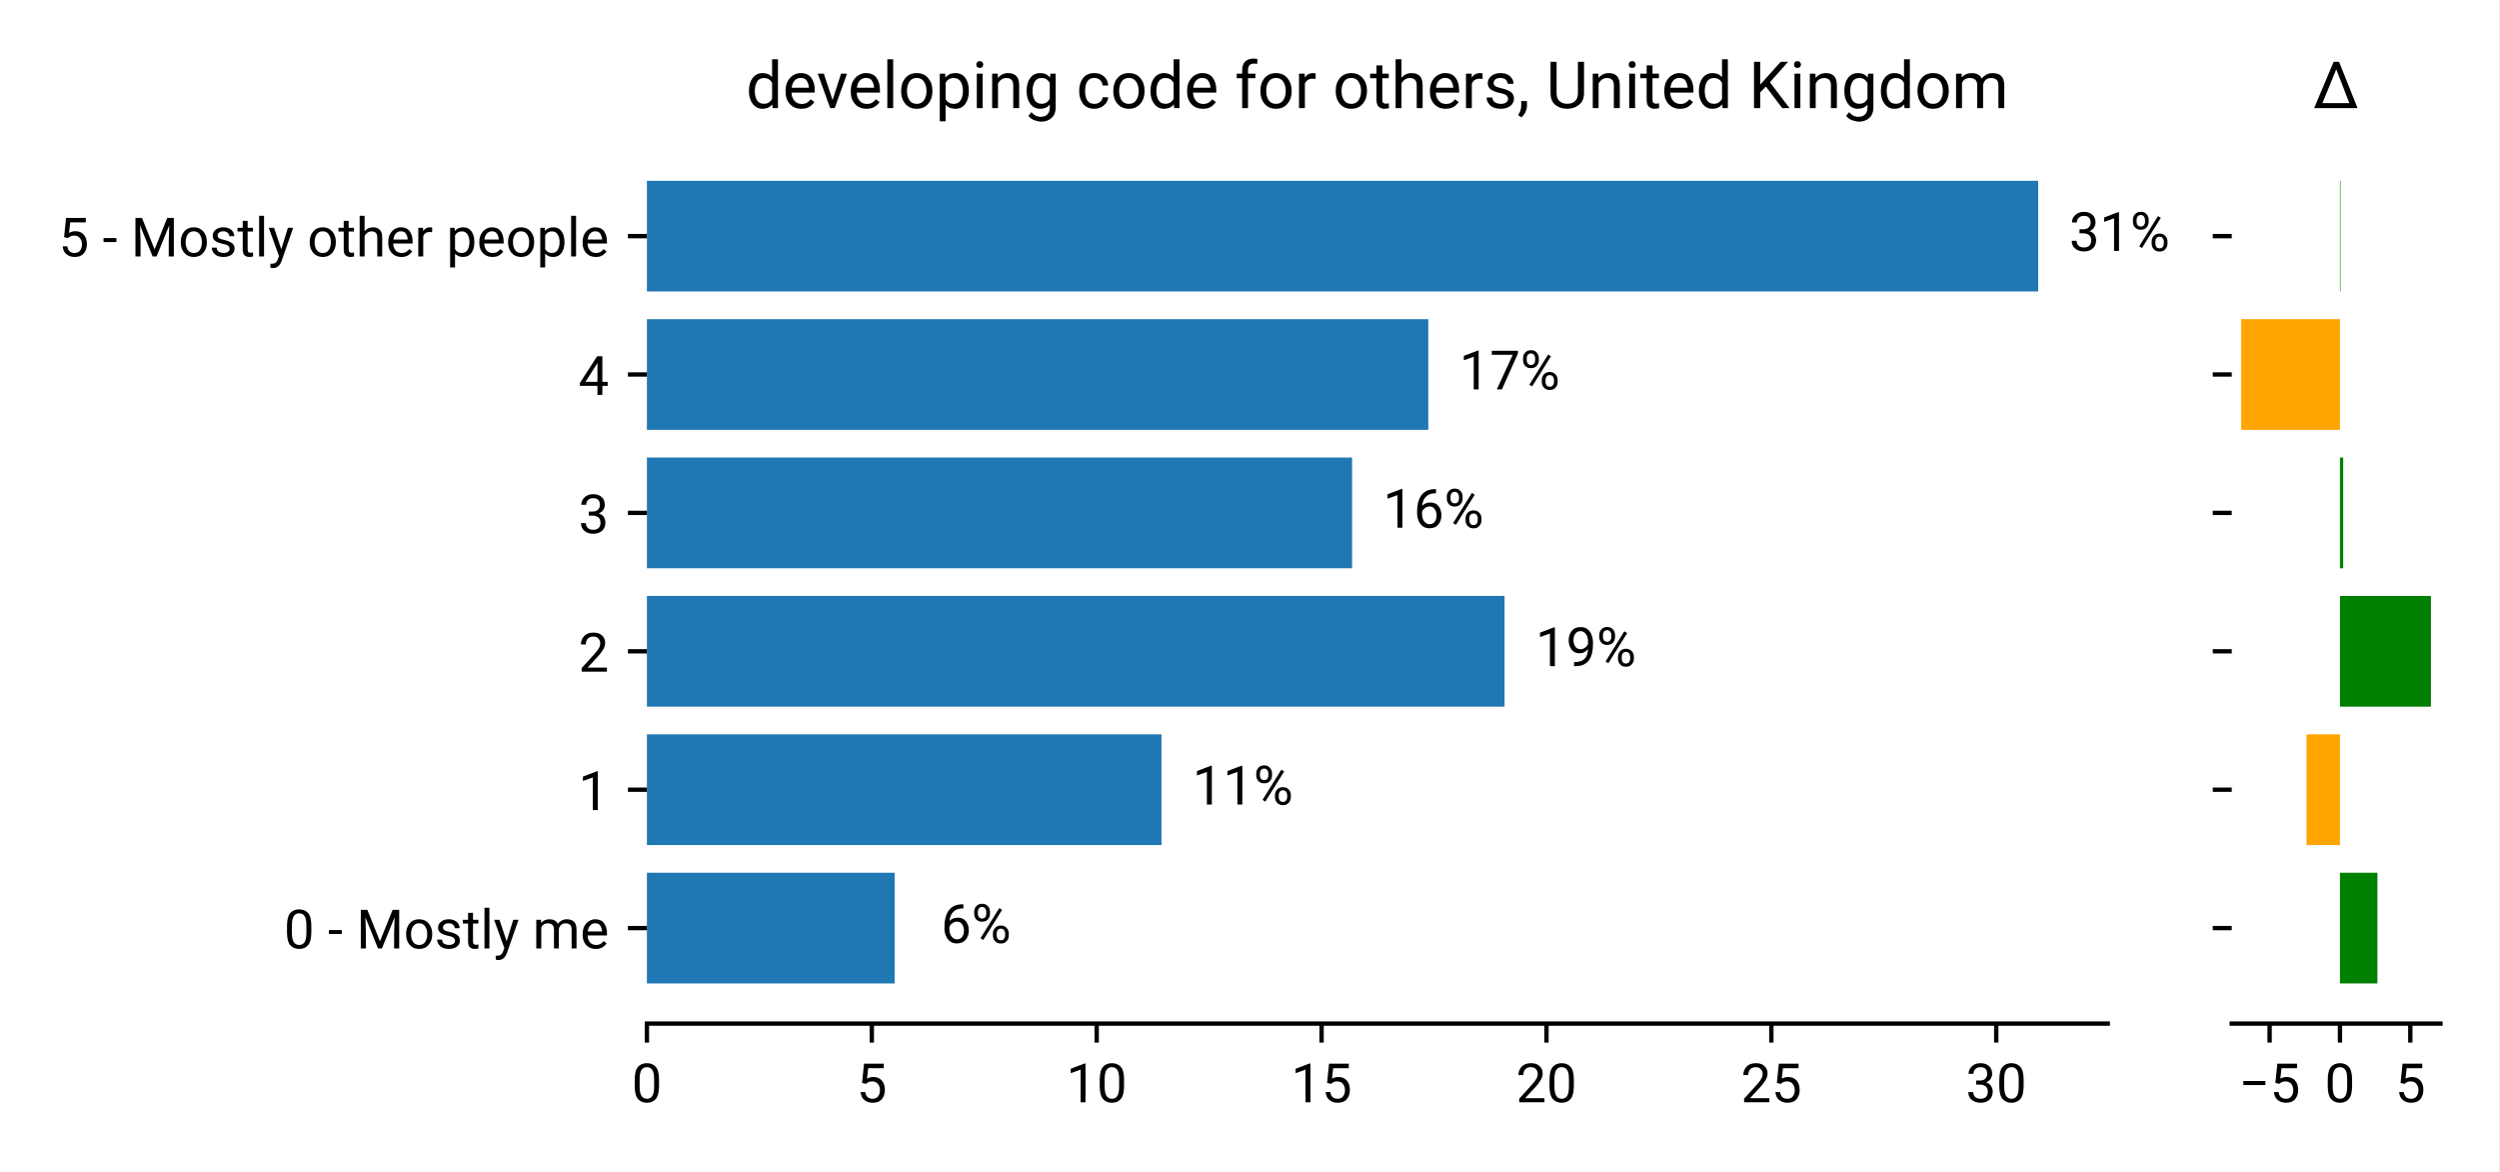
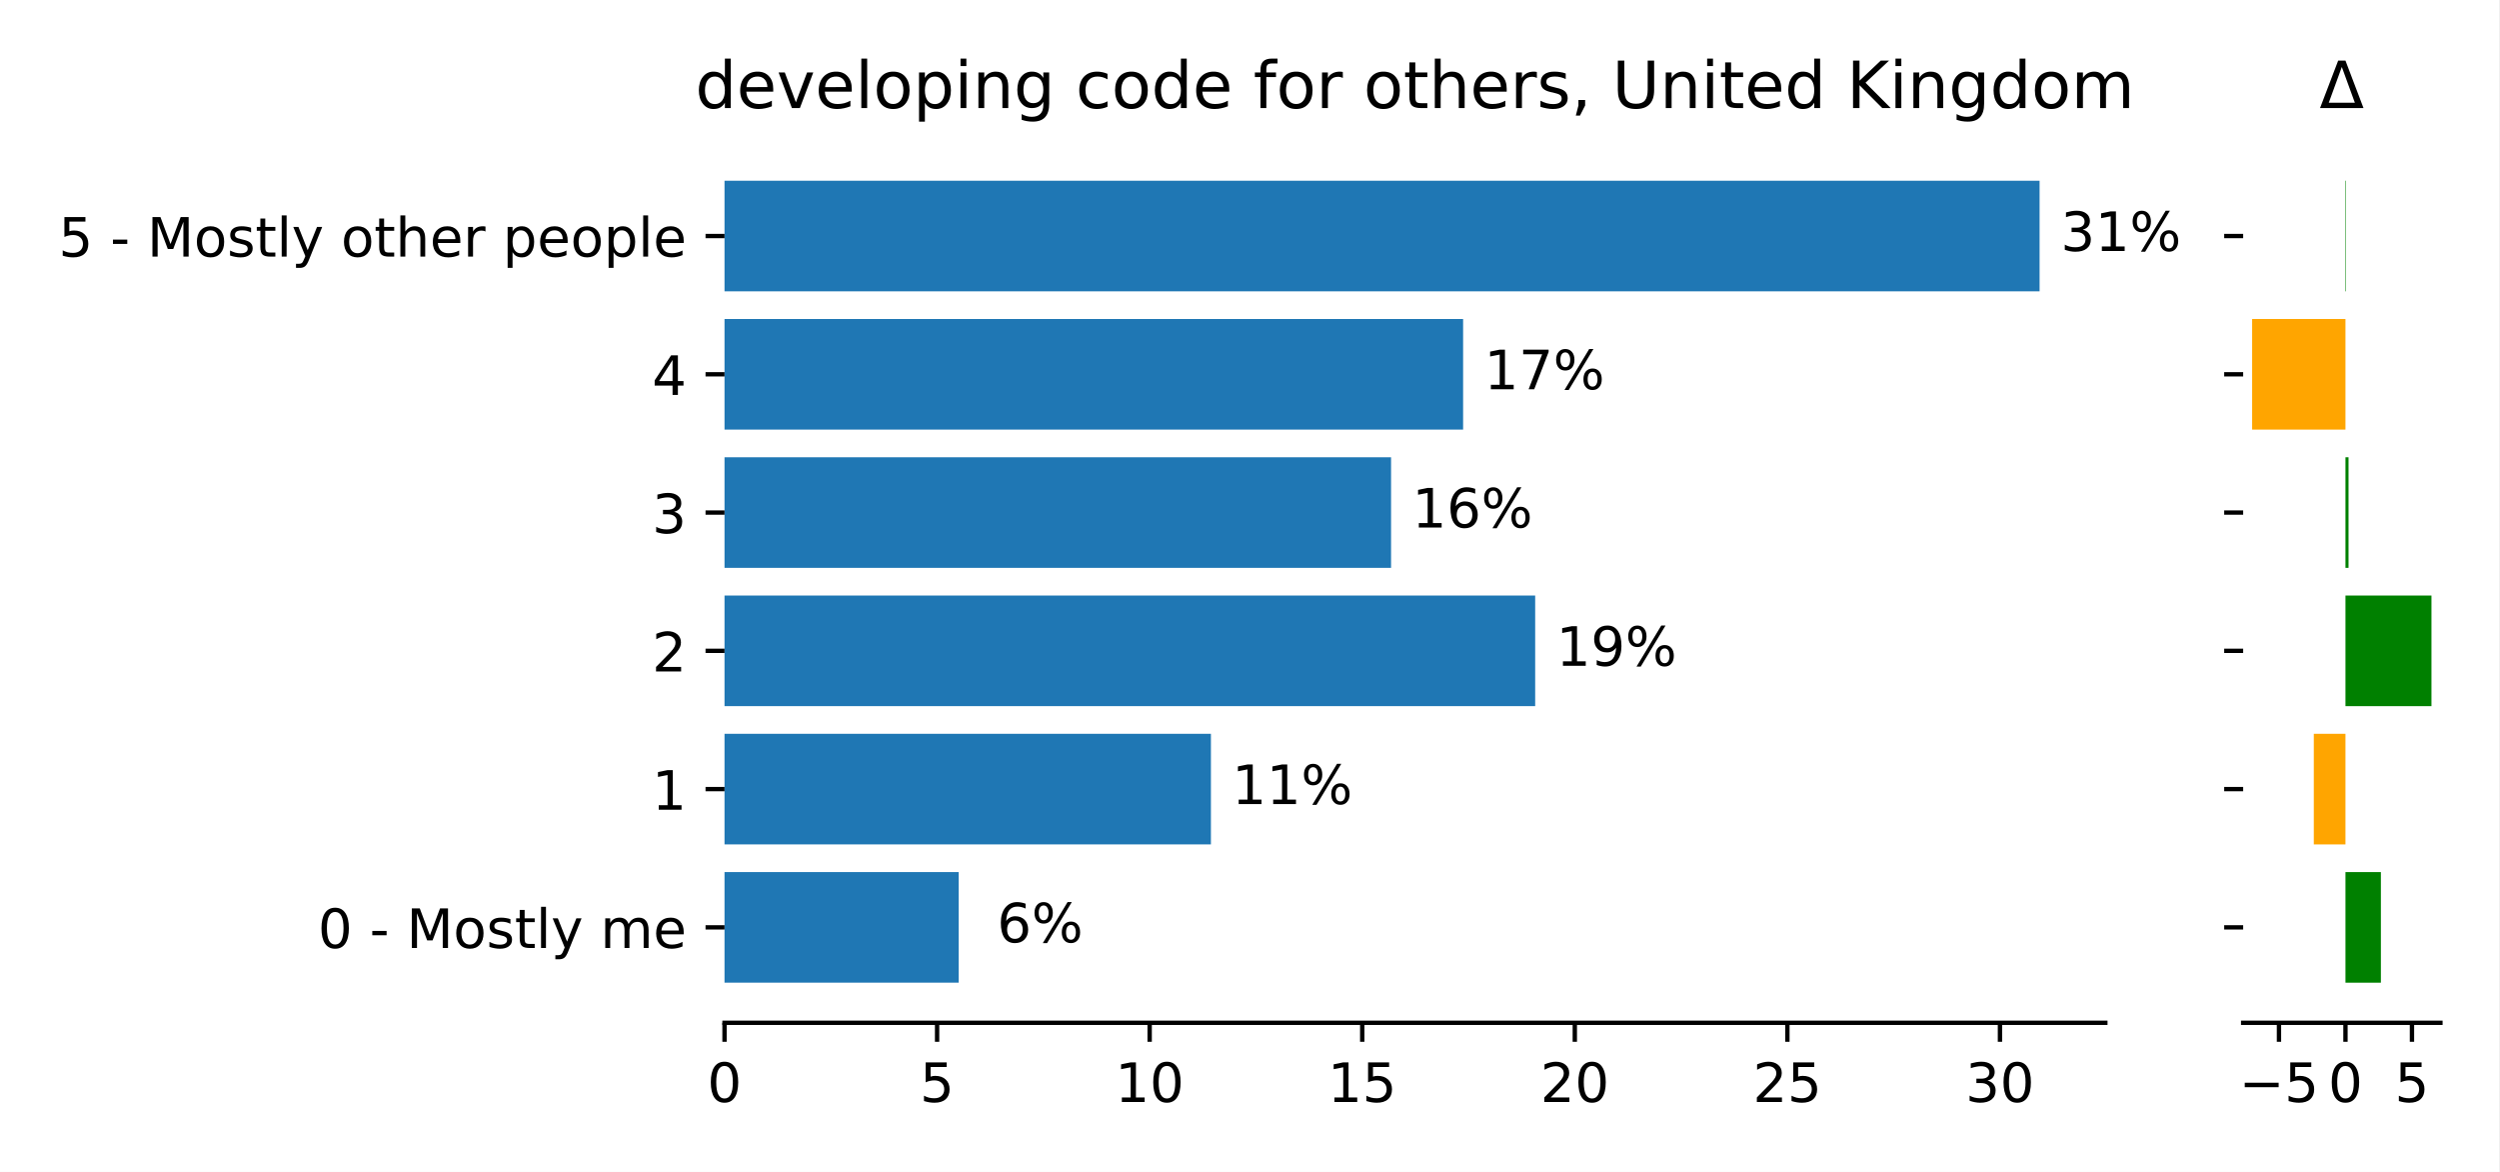
<svg xmlns="http://www.w3.org/2000/svg" xmlns:xlink="http://www.w3.org/1999/xlink" height="216pt" version="1.1" viewBox="0 0 460.8 216" width="460.8pt">
  <defs>
    <style type="text/css">*{stroke-linecap:butt;stroke-linejoin:round;}</style>
  </defs>
  <g id="figure_1">
    <g id="patch_1">
      <path d="M 0 216  L 460.8 216  L 460.8 0  L 0 0  z " style="fill:#ffffff;" />
    </g>
    <g id="axes_1">
      <g id="patch_2">
-         <path d="M 119.286 188.669  L 388.654 188.669  L 388.654 25.924  L 119.286 25.924  z " style="fill:#ffffff;" />
+         <path d="M 133.597 188.522  L 388.212 188.522  L 388.212 25.918  L 133.597 25.918  z " style="fill:#ffffff;" />
      </g>
      <g id="patch_3">
-         <path clip-path="url(#pea2a12c3f3)" d="M 119.286 181.271  L 164.971 181.271  L 164.971 160.864  L 119.286 160.864  z " style="fill:#1f77b4;" />
+         <path clip-path="url(#p75c4df13aa)" d="M 133.597 181.131  L 176.78 181.131  L 176.78 160.742  L 133.597 160.742  z " style="fill:#1f77b4;" />
      </g>
      <g id="patch_4">
-         <path clip-path="url(#pea2a12c3f3)" d="M 119.286 155.763  L 214.171 155.763  L 214.171 135.356  L 119.286 135.356  z " style="fill:#1f77b4;" />
+         <path clip-path="url(#p75c4df13aa)" d="M 133.597 155.644  L 223.285 155.644  L 223.285 135.255  L 133.597 135.255  z " style="fill:#1f77b4;" />
      </g>
      <g id="patch_5">
-         <path clip-path="url(#pea2a12c3f3)" d="M 119.286 130.254  L 277.428 130.254  L 277.428 109.847  L 119.286 109.847  z " style="fill:#1f77b4;" />
+         <path clip-path="url(#p75c4df13aa)" d="M 133.597 130.158  L 283.077 130.158  L 283.077 109.769  L 133.597 109.769  z " style="fill:#1f77b4;" />
      </g>
      <g id="patch_6">
-         <path clip-path="url(#pea2a12c3f3)" d="M 119.286 104.745  L 249.314 104.745  L 249.314 84.338  L 119.286 84.338  z " style="fill:#1f77b4;" />
+         <path clip-path="url(#p75c4df13aa)" d="M 133.597 104.671  L 256.503 104.671  L 256.503 84.282  L 133.597 84.282  z " style="fill:#1f77b4;" />
      </g>
      <g id="patch_7">
-         <path clip-path="url(#pea2a12c3f3)" d="M 119.286 79.237  L 263.371 79.237  L 263.371 58.83  L 119.286 58.83  z " style="fill:#1f77b4;" />
+         <path clip-path="url(#p75c4df13aa)" d="M 133.597 79.185  L 269.79 79.185  L 269.79 58.796  L 133.597 58.796  z " style="fill:#1f77b4;" />
      </g>
      <g id="patch_8">
-         <path clip-path="url(#pea2a12c3f3)" d="M 119.286 53.728  L 375.827 53.728  L 375.827 33.321  L 119.286 33.321  z " style="fill:#1f77b4;" />
+         <path clip-path="url(#p75c4df13aa)" d="M 133.597 53.698  L 376.087 53.698  L 376.087 33.309  L 133.597 33.309  z " style="fill:#1f77b4;" />
      </g>
      <g id="matplotlib.axis_1">
        <g id="xtick_1">
          <g id="line2d_1">
            <defs>
-               <path d="M 0 0  L 0 3.5  " id="m8c635e31f6" style="stroke:#000000;stroke-width:0.8;" />
+               <path d="M 0 0  L 0 3.5  " id="mc3a356a46d" style="stroke:#000000;stroke-width:0.8;" />
            </defs>
            <g>
-               <use style="stroke:#000000;stroke-width:0.8;" x="119.286" xlink:href="#m8c635e31f6" y="188.669" />
+               <use style="stroke:#000000;stroke-width:0.8;" x="133.597" xlink:href="#mc3a356a46d" y="188.522" />
            </g>
          </g>
          <g id="text_1">
-             <text style="font-family:Roboto;font-size:10px;font-stretch:normal;font-style:normal;font-weight:normal;text-anchor:middle;" transform="rotate(-0, 119.2859, 203.1687)" x="119.286" y="203.169">0</text>
+             <text style="font-family:DejaVu Sans;font-size:10px;font-stretch:normal;font-style:normal;font-weight:normal;text-anchor:middle;" transform="rotate(-0, 133.5969, 203.1203)" x="133.597" y="203.12">0</text>
          </g>
        </g>
        <g id="xtick_2">
          <g id="line2d_2">
            <g>
-               <use style="stroke:#000000;stroke-width:0.8;" x="160.754" xlink:href="#m8c635e31f6" y="188.669" />
+               <use style="stroke:#000000;stroke-width:0.8;" x="172.794" xlink:href="#mc3a356a46d" y="188.522" />
            </g>
          </g>
          <g id="text_2">
-             <text style="font-family:Roboto;font-size:10px;font-stretch:normal;font-style:normal;font-weight:normal;text-anchor:middle;" transform="rotate(-0, 160.7542, 203.1687)" x="160.754" y="203.169">5</text>
+             <text style="font-family:DejaVu Sans;font-size:10px;font-stretch:normal;font-style:normal;font-weight:normal;text-anchor:middle;" transform="rotate(-0, 172.794, 203.1203)" x="172.794" y="203.12">5</text>
          </g>
        </g>
        <g id="xtick_3">
          <g id="line2d_3">
            <g>
-               <use style="stroke:#000000;stroke-width:0.8;" x="202.223" xlink:href="#m8c635e31f6" y="188.669" />
+               <use style="stroke:#000000;stroke-width:0.8;" x="211.991" xlink:href="#mc3a356a46d" y="188.522" />
            </g>
          </g>
          <g id="text_3">
-             <text style="font-family:Roboto;font-size:10px;font-stretch:normal;font-style:normal;font-weight:normal;text-anchor:middle;" transform="rotate(-0, 202.2225, 203.1687)" x="202.223" y="203.169">10</text>
+             <text style="font-family:DejaVu Sans;font-size:10px;font-stretch:normal;font-style:normal;font-weight:normal;text-anchor:middle;" transform="rotate(-0, 211.9911, 203.1203)" x="211.991" y="203.12">10</text>
          </g>
        </g>
        <g id="xtick_4">
          <g id="line2d_4">
            <g>
-               <use style="stroke:#000000;stroke-width:0.8;" x="243.691" xlink:href="#m8c635e31f6" y="188.669" />
+               <use style="stroke:#000000;stroke-width:0.8;" x="251.188" xlink:href="#mc3a356a46d" y="188.522" />
            </g>
          </g>
          <g id="text_4">
-             <text style="font-family:Roboto;font-size:10px;font-stretch:normal;font-style:normal;font-weight:normal;text-anchor:middle;" transform="rotate(-0, 243.6908, 203.1687)" x="243.691" y="203.169">15</text>
+             <text style="font-family:DejaVu Sans;font-size:10px;font-stretch:normal;font-style:normal;font-weight:normal;text-anchor:middle;" transform="rotate(-0, 251.1882, 203.1203)" x="251.188" y="203.12">15</text>
          </g>
        </g>
        <g id="xtick_5">
          <g id="line2d_5">
            <g>
-               <use style="stroke:#000000;stroke-width:0.8;" x="285.159" xlink:href="#m8c635e31f6" y="188.669" />
+               <use style="stroke:#000000;stroke-width:0.8;" x="290.385" xlink:href="#mc3a356a46d" y="188.522" />
            </g>
          </g>
          <g id="text_5">
-             <text style="font-family:Roboto;font-size:10px;font-stretch:normal;font-style:normal;font-weight:normal;text-anchor:middle;" transform="rotate(-0, 285.1591, 203.1687)" x="285.159" y="203.169">20</text>
+             <text style="font-family:DejaVu Sans;font-size:10px;font-stretch:normal;font-style:normal;font-weight:normal;text-anchor:middle;" transform="rotate(-0, 290.3853, 203.1203)" x="290.385" y="203.12">20</text>
          </g>
        </g>
        <g id="xtick_6">
          <g id="line2d_6">
            <g>
-               <use style="stroke:#000000;stroke-width:0.8;" x="326.627" xlink:href="#m8c635e31f6" y="188.669" />
+               <use style="stroke:#000000;stroke-width:0.8;" x="329.582" xlink:href="#mc3a356a46d" y="188.522" />
            </g>
          </g>
          <g id="text_6">
-             <text style="font-family:Roboto;font-size:10px;font-stretch:normal;font-style:normal;font-weight:normal;text-anchor:middle;" transform="rotate(-0, 326.6275, 203.1687)" x="326.627" y="203.169">25</text>
+             <text style="font-family:DejaVu Sans;font-size:10px;font-stretch:normal;font-style:normal;font-weight:normal;text-anchor:middle;" transform="rotate(-0, 329.5824, 203.1203)" x="329.582" y="203.12">25</text>
          </g>
        </g>
        <g id="xtick_7">
          <g id="line2d_7">
            <g>
-               <use style="stroke:#000000;stroke-width:0.8;" x="368.096" xlink:href="#m8c635e31f6" y="188.669" />
+               <use style="stroke:#000000;stroke-width:0.8;" x="368.779" xlink:href="#mc3a356a46d" y="188.522" />
            </g>
          </g>
          <g id="text_7">
-             <text style="font-family:Roboto;font-size:10px;font-stretch:normal;font-style:normal;font-weight:normal;text-anchor:middle;" transform="rotate(-0, 368.0958, 203.1687)" x="368.096" y="203.169">30</text>
+             <text style="font-family:DejaVu Sans;font-size:10px;font-stretch:normal;font-style:normal;font-weight:normal;text-anchor:middle;" transform="rotate(-0, 368.7795, 203.1203)" x="368.779" y="203.12">30</text>
          </g>
        </g>
      </g>
      <g id="matplotlib.axis_2">
        <g id="ytick_1">
          <g id="line2d_8">
            <defs>
-               <path d="M 0 0  L -3.5 0  " id="m8e9fec6082" style="stroke:#000000;stroke-width:0.8;" />
+               <path d="M 0 0  L -3.5 0  " id="m82278324de" style="stroke:#000000;stroke-width:0.8;" />
            </defs>
            <g>
-               <use style="stroke:#000000;stroke-width:0.8;" x="119.286" xlink:href="#m8e9fec6082" y="171.068" />
+               <use style="stroke:#000000;stroke-width:0.8;" x="133.597" xlink:href="#m82278324de" y="170.936" />
            </g>
          </g>
          <g id="text_8">
-             <text style="font-family:Roboto;font-size:10px;font-stretch:normal;font-style:normal;font-weight:normal;text-anchor:end;" transform="rotate(-0, 112.2859, 174.8178)" x="112.286" y="174.818">0 - Mostly me</text>
+             <text style="font-family:DejaVu Sans;font-size:10px;font-stretch:normal;font-style:normal;font-weight:normal;text-anchor:end;" transform="rotate(-0, 126.5969, 174.7354)" x="126.597" y="174.735">0 - Mostly me</text>
          </g>
        </g>
        <g id="ytick_2">
          <g id="line2d_9">
            <g>
-               <use style="stroke:#000000;stroke-width:0.8;" x="119.286" xlink:href="#m8e9fec6082" y="145.559" />
+               <use style="stroke:#000000;stroke-width:0.8;" x="133.597" xlink:href="#m82278324de" y="145.45" />
            </g>
          </g>
          <g id="text_9">
-             <text style="font-family:Roboto;font-size:10px;font-stretch:normal;font-style:normal;font-weight:normal;text-anchor:end;" transform="rotate(-0, 112.2859, 149.3092)" x="112.286" y="149.309">1</text>
+             <text style="font-family:DejaVu Sans;font-size:10px;font-stretch:normal;font-style:normal;font-weight:normal;text-anchor:end;" transform="rotate(-0, 126.5969, 149.2489)" x="126.597" y="149.249">1</text>
          </g>
        </g>
        <g id="ytick_3">
          <g id="line2d_10">
            <g>
-               <use style="stroke:#000000;stroke-width:0.8;" x="119.286" xlink:href="#m8e9fec6082" y="120.051" />
+               <use style="stroke:#000000;stroke-width:0.8;" x="133.597" xlink:href="#m82278324de" y="119.963" />
            </g>
          </g>
          <g id="text_10">
-             <text style="font-family:Roboto;font-size:10px;font-stretch:normal;font-style:normal;font-weight:normal;text-anchor:end;" transform="rotate(-0, 112.2859, 123.8006)" x="112.286" y="123.801">2</text>
+             <text style="font-family:DejaVu Sans;font-size:10px;font-stretch:normal;font-style:normal;font-weight:normal;text-anchor:end;" transform="rotate(-0, 126.5969, 123.7625)" x="126.597" y="123.762">2</text>
          </g>
        </g>
        <g id="ytick_4">
          <g id="line2d_11">
            <g>
-               <use style="stroke:#000000;stroke-width:0.8;" x="119.286" xlink:href="#m8e9fec6082" y="94.542" />
+               <use style="stroke:#000000;stroke-width:0.8;" x="133.597" xlink:href="#m82278324de" y="94.477" />
            </g>
          </g>
          <g id="text_11">
-             <text style="font-family:Roboto;font-size:10px;font-stretch:normal;font-style:normal;font-weight:normal;text-anchor:end;" transform="rotate(-0, 112.2859, 98.29194)" x="112.286" y="98.292">3</text>
+             <text style="font-family:DejaVu Sans;font-size:10px;font-stretch:normal;font-style:normal;font-weight:normal;text-anchor:end;" transform="rotate(-0, 126.5969, 98.27598)" x="126.597" y="98.276">3</text>
          </g>
        </g>
        <g id="ytick_5">
          <g id="line2d_12">
            <g>
-               <use style="stroke:#000000;stroke-width:0.8;" x="119.286" xlink:href="#m8e9fec6082" y="69.033" />
+               <use style="stroke:#000000;stroke-width:0.8;" x="133.597" xlink:href="#m82278324de" y="68.99" />
            </g>
          </g>
          <g id="text_12">
-             <text style="font-family:Roboto;font-size:10px;font-stretch:normal;font-style:normal;font-weight:normal;text-anchor:end;" transform="rotate(-0, 112.2859, 72.78332)" x="112.286" y="72.783">4</text>
+             <text style="font-family:DejaVu Sans;font-size:10px;font-stretch:normal;font-style:normal;font-weight:normal;text-anchor:end;" transform="rotate(-0, 126.5969, 72.7895)" x="126.597" y="72.789">4</text>
          </g>
        </g>
        <g id="ytick_6">
          <g id="line2d_13">
            <g>
-               <use style="stroke:#000000;stroke-width:0.8;" x="119.286" xlink:href="#m8e9fec6082" y="43.525" />
+               <use style="stroke:#000000;stroke-width:0.8;" x="133.597" xlink:href="#m82278324de" y="43.504" />
            </g>
          </g>
          <g id="text_13">
-             <text style="font-family:Roboto;font-size:10px;font-stretch:normal;font-style:normal;font-weight:normal;text-anchor:end;" transform="rotate(-0, 112.2859, 47.2747)" x="112.286" y="47.275">5 - Mostly other people</text>
+             <text style="font-family:DejaVu Sans;font-size:10px;font-stretch:normal;font-style:normal;font-weight:normal;text-anchor:end;" transform="rotate(-0, 126.5969, 47.30302)" x="126.597" y="47.303">5 - Mostly other people</text>
          </g>
        </g>
      </g>
      <g id="patch_9">
-         <path d="M 119.286 188.669  L 388.654 188.669  " style="fill:none;stroke:#000000;stroke-linecap:square;stroke-linejoin:miter;stroke-width:0.8;" />
+         <path d="M 133.597 188.522  L 388.212 188.522  " style="fill:none;stroke:#000000;stroke-linecap:square;stroke-linejoin:miter;stroke-width:0.8;" />
      </g>
      <g id="text_14">
-         <text style="font-family:Roboto;font-size:10px;font-stretch:normal;font-style:normal;font-weight:normal;text-anchor:middle;" transform="rotate(-0, 179.9714, 173.8022)" x="179.971" y="173.802">6%</text>
+         <text style="font-family:DejaVu Sans;font-size:10px;font-stretch:normal;font-style:normal;font-weight:normal;text-anchor:middle;" transform="rotate(-0, 191.7801, 173.6956)" x="191.78" y="173.696">6%</text>
      </g>
      <g id="text_15">
-         <text style="font-family:Roboto;font-size:10px;font-stretch:normal;font-style:normal;font-weight:normal;text-anchor:middle;" transform="rotate(-0, 229.171, 148.2936)" x="229.171" y="148.294">11%</text>
+         <text style="font-family:DejaVu Sans;font-size:10px;font-stretch:normal;font-style:normal;font-weight:normal;text-anchor:middle;" transform="rotate(-0, 238.2851, 148.2091)" x="238.285" y="148.209">11%</text>
      </g>
      <g id="text_16">
-         <text style="font-family:Roboto;font-size:10px;font-stretch:normal;font-style:normal;font-weight:normal;text-anchor:middle;" transform="rotate(-0, 292.4278, 122.7849)" x="292.428" y="122.785">19%</text>
+         <text style="font-family:DejaVu Sans;font-size:10px;font-stretch:normal;font-style:normal;font-weight:normal;text-anchor:middle;" transform="rotate(-0, 298.0773, 122.7226)" x="298.077" y="122.723">19%</text>
      </g>
      <g id="text_17">
-         <text style="font-family:Roboto;font-size:10px;font-stretch:normal;font-style:normal;font-weight:normal;text-anchor:middle;" transform="rotate(-0, 264.3137, 97.27631)" x="264.314" y="97.276">16%</text>
+         <text style="font-family:DejaVu Sans;font-size:10px;font-stretch:normal;font-style:normal;font-weight:normal;text-anchor:middle;" transform="rotate(-0, 271.503, 97.23613)" x="271.503" y="97.236">16%</text>
      </g>
      <g id="text_18">
-         <text style="font-family:Roboto;font-size:10px;font-stretch:normal;font-style:normal;font-weight:normal;text-anchor:middle;" transform="rotate(-0, 278.3707, 71.76769)" x="278.371" y="71.768">17%</text>
+         <text style="font-family:DejaVu Sans;font-size:10px;font-stretch:normal;font-style:normal;font-weight:normal;text-anchor:middle;" transform="rotate(-0, 284.7902, 71.74965)" x="284.79" y="71.75">17%</text>
      </g>
      <g id="text_19">
-         <text style="font-family:Roboto;font-size:10px;font-stretch:normal;font-style:normal;font-weight:normal;text-anchor:middle;" transform="rotate(-0, 390.8271, 46.25907)" x="390.827" y="46.259">31%</text>
+         <text style="font-family:DejaVu Sans;font-size:10px;font-stretch:normal;font-style:normal;font-weight:normal;text-anchor:middle;" transform="rotate(-0, 391.0874, 46.26317)" x="391.087" y="46.263">31%</text>
      </g>
      <g id="text_20">
-         <text style="font-family:Roboto;font-size:12px;font-stretch:normal;font-style:normal;font-weight:normal;text-anchor:middle;" transform="rotate(-0, 253.9701, 19.92375)" x="253.97" y="19.924">developing code for others, United Kingdom</text>
+         <text style="font-family:DejaVu Sans;font-size:12px;font-stretch:normal;font-style:normal;font-weight:normal;text-anchor:middle;" transform="rotate(-0, 260.9044, 19.91812)" x="260.904" y="19.918">developing code for others, United Kingdom</text>
      </g>
    </g>
    <g id="axes_2">
      <g id="patch_10">
-         <path d="M 411.519 188.669  L 450 188.669  L 450 25.924  L 411.519 25.924  z " style="fill:#ffffff;" />
+         <path d="M 413.626 188.522  L 450 188.522  L 450 25.918  L 413.626 25.918  z " style="fill:#ffffff;" />
      </g>
      <g id="patch_11">
-         <path clip-path="url(#p2db0940393)" d="M 431.474 181.271  L 438.383 181.271  L 438.383 160.864  L 431.474 160.864  z " style="fill:#008000;" />
+         <path clip-path="url(#p5ec6a4a948)" d="M 432.489 181.131  L 439.02 181.131  L 439.02 160.742  L 432.489 160.742  z " style="fill:#008000;" />
      </g>
      <g id="patch_12">
-         <path clip-path="url(#p2db0940393)" d="M 431.474 155.763  L 425.298 155.763  L 425.298 135.356  L 431.474 135.356  z " style="fill:#ffa500;" />
+         <path clip-path="url(#p5ec6a4a948)" d="M 432.489 155.644  L 426.651 155.644  L 426.651 135.255  L 432.489 135.255  z " style="fill:#ffa500;" />
      </g>
      <g id="patch_13">
-         <path clip-path="url(#p2db0940393)" d="M 431.474 130.254  L 448.251 130.254  L 448.251 109.847  L 431.474 109.847  z " style="fill:#008000;" />
+         <path clip-path="url(#p5ec6a4a948)" d="M 432.489 130.158  L 448.347 130.158  L 448.347 109.769  L 432.489 109.769  z " style="fill:#008000;" />
      </g>
      <g id="patch_14">
-         <path clip-path="url(#p2db0940393)" d="M 431.474 104.745  L 432.073 104.745  L 432.073 84.338  L 431.474 84.338  z " style="fill:#008000;" />
+         <path clip-path="url(#p5ec6a4a948)" d="M 432.489 104.671  L 433.055 104.671  L 433.055 84.282  L 432.489 84.282  z " style="fill:#008000;" />
      </g>
      <g id="patch_15">
-         <path clip-path="url(#p2db0940393)" d="M 431.474 79.237  L 413.268 79.237  L 413.268 58.83  L 431.474 58.83  z " style="fill:#ffa500;" />
+         <path clip-path="url(#p5ec6a4a948)" d="M 432.489 79.185  L 415.28 79.185  L 415.28 58.796  L 432.489 58.796  z " style="fill:#ffa500;" />
      </g>
      <g id="patch_16">
-         <path clip-path="url(#p2db0940393)" d="M 431.474 53.728  L 431.573 53.728  L 431.573 33.321  L 431.474 33.321  z " style="fill:#008000;" />
+         <path clip-path="url(#p5ec6a4a948)" d="M 432.489 53.698  L 432.582 53.698  L 432.582 33.309  L 432.489 33.309  z " style="fill:#008000;" />
      </g>
      <g id="matplotlib.axis_3">
        <g id="xtick_8">
          <g id="line2d_14">
            <g>
-               <use style="stroke:#000000;stroke-width:0.8;" x="418.502" xlink:href="#m8c635e31f6" y="188.669" />
+               <use style="stroke:#000000;stroke-width:0.8;" x="420.227" xlink:href="#mc3a356a46d" y="188.522" />
            </g>
          </g>
          <g id="text_21">
-             <text style="font-family:Roboto;font-size:10px;font-stretch:normal;font-style:normal;font-weight:normal;text-anchor:middle;" transform="rotate(-0, 418.502, 203.1687)" x="418.502" y="203.169">−5</text>
+             <text style="font-family:DejaVu Sans;font-size:10px;font-stretch:normal;font-style:normal;font-weight:normal;text-anchor:middle;" transform="rotate(-0, 420.2271, 203.1203)" x="420.227" y="203.12">−5</text>
          </g>
        </g>
        <g id="xtick_9">
          <g id="line2d_15">
            <g>
-               <use style="stroke:#000000;stroke-width:0.8;" x="431.474" xlink:href="#m8c635e31f6" y="188.669" />
+               <use style="stroke:#000000;stroke-width:0.8;" x="432.489" xlink:href="#mc3a356a46d" y="188.522" />
            </g>
          </g>
          <g id="text_22">
-             <text style="font-family:Roboto;font-size:10px;font-stretch:normal;font-style:normal;font-weight:normal;text-anchor:middle;" transform="rotate(-0, 431.4744, 203.1687)" x="431.474" y="203.169">0</text>
+             <text style="font-family:DejaVu Sans;font-size:10px;font-stretch:normal;font-style:normal;font-weight:normal;text-anchor:middle;" transform="rotate(-0, 432.4891, 203.1203)" x="432.489" y="203.12">0</text>
          </g>
        </g>
        <g id="xtick_10">
          <g id="line2d_16">
            <g>
-               <use style="stroke:#000000;stroke-width:0.8;" x="444.447" xlink:href="#m8c635e31f6" y="188.669" />
+               <use style="stroke:#000000;stroke-width:0.8;" x="444.751" xlink:href="#mc3a356a46d" y="188.522" />
            </g>
          </g>
          <g id="text_23">
-             <text style="font-family:Roboto;font-size:10px;font-stretch:normal;font-style:normal;font-weight:normal;text-anchor:middle;" transform="rotate(-0, 444.4469, 203.1687)" x="444.447" y="203.169">5</text>
+             <text style="font-family:DejaVu Sans;font-size:10px;font-stretch:normal;font-style:normal;font-weight:normal;text-anchor:middle;" transform="rotate(-0, 444.751, 203.1203)" x="444.751" y="203.12">5</text>
          </g>
        </g>
      </g>
      <g id="matplotlib.axis_4">
        <g id="ytick_7">
          <g id="line2d_17">
            <g>
-               <use style="stroke:#000000;stroke-width:0.8;" x="411.519" xlink:href="#m8e9fec6082" y="171.068" />
+               <use style="stroke:#000000;stroke-width:0.8;" x="413.626" xlink:href="#m82278324de" y="170.936" />
            </g>
          </g>
        </g>
        <g id="ytick_8">
          <g id="line2d_18">
            <g>
-               <use style="stroke:#000000;stroke-width:0.8;" x="411.519" xlink:href="#m8e9fec6082" y="145.559" />
+               <use style="stroke:#000000;stroke-width:0.8;" x="413.626" xlink:href="#m82278324de" y="145.45" />
            </g>
          </g>
        </g>
        <g id="ytick_9">
          <g id="line2d_19">
            <g>
-               <use style="stroke:#000000;stroke-width:0.8;" x="411.519" xlink:href="#m8e9fec6082" y="120.051" />
+               <use style="stroke:#000000;stroke-width:0.8;" x="413.626" xlink:href="#m82278324de" y="119.963" />
            </g>
          </g>
        </g>
        <g id="ytick_10">
          <g id="line2d_20">
            <g>
-               <use style="stroke:#000000;stroke-width:0.8;" x="411.519" xlink:href="#m8e9fec6082" y="94.542" />
+               <use style="stroke:#000000;stroke-width:0.8;" x="413.626" xlink:href="#m82278324de" y="94.477" />
            </g>
          </g>
        </g>
        <g id="ytick_11">
          <g id="line2d_21">
            <g>
-               <use style="stroke:#000000;stroke-width:0.8;" x="411.519" xlink:href="#m8e9fec6082" y="69.033" />
+               <use style="stroke:#000000;stroke-width:0.8;" x="413.626" xlink:href="#m82278324de" y="68.99" />
            </g>
          </g>
        </g>
        <g id="ytick_12">
          <g id="line2d_22">
            <g>
-               <use style="stroke:#000000;stroke-width:0.8;" x="411.519" xlink:href="#m8e9fec6082" y="43.525" />
+               <use style="stroke:#000000;stroke-width:0.8;" x="413.626" xlink:href="#m82278324de" y="43.504" />
            </g>
          </g>
        </g>
      </g>
      <g id="patch_17">
-         <path d="M 411.519 188.669  L 450 188.669  " style="fill:none;stroke:#000000;stroke-linecap:square;stroke-linejoin:miter;stroke-width:0.8;" />
+         <path d="M 413.626 188.522  L 450 188.522  " style="fill:none;stroke:#000000;stroke-linecap:square;stroke-linejoin:miter;stroke-width:0.8;" />
      </g>
      <g id="text_24">
-         <text style="font-family:Roboto;font-size:12px;font-stretch:normal;font-style:normal;font-weight:normal;text-anchor:middle;" transform="rotate(-0, 430.7594, 19.92375)" x="430.759" y="19.924">Δ</text>
+         <text style="font-family:DejaVu Sans;font-size:12px;font-stretch:normal;font-style:normal;font-weight:normal;text-anchor:middle;" transform="rotate(-0, 431.8132, 19.91812)" x="431.813" y="19.918">Δ</text>
      </g>
    </g>
  </g>
  <defs>
-     <clipPath id="pea2a12c3f3">
-       <rect height="162.745" width="269.368" x="119.286" y="25.924" />
+     <clipPath id="p75c4df13aa">
+       <rect height="162.604" width="254.615" x="133.597" y="25.918" />
    </clipPath>
-     <clipPath id="p2db0940393">
-       <rect height="162.745" width="38.481" x="411.519" y="25.924" />
+     <clipPath id="p5ec6a4a948">
+       <rect height="162.604" width="36.374" x="413.626" y="25.918" />
    </clipPath>
  </defs>
</svg>
